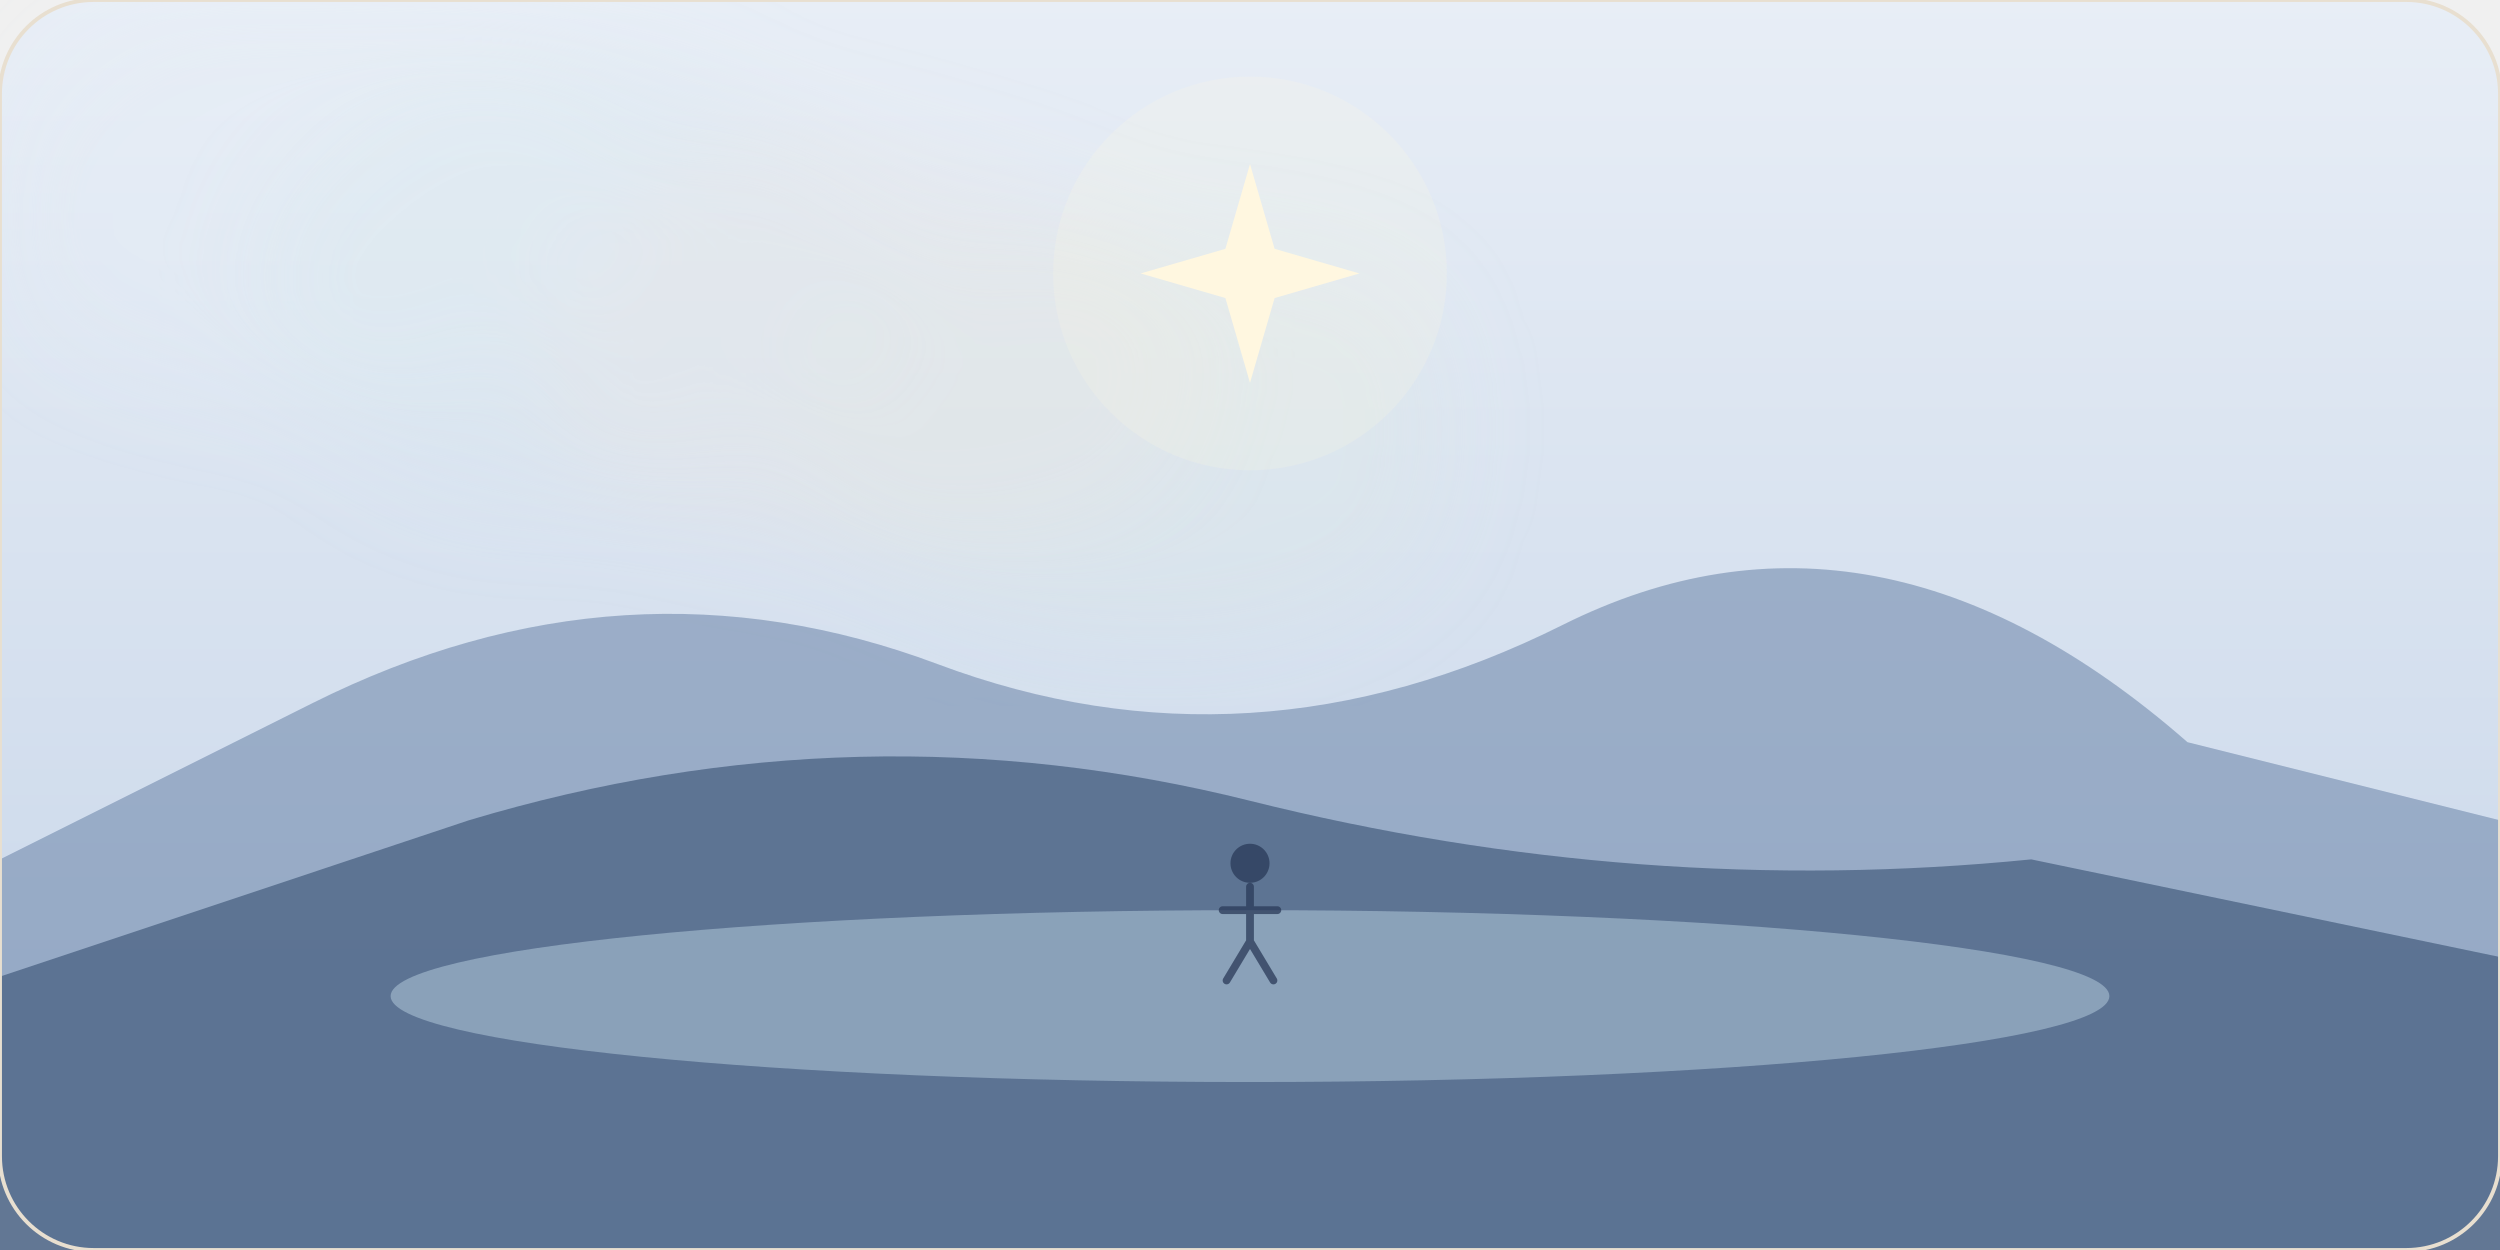
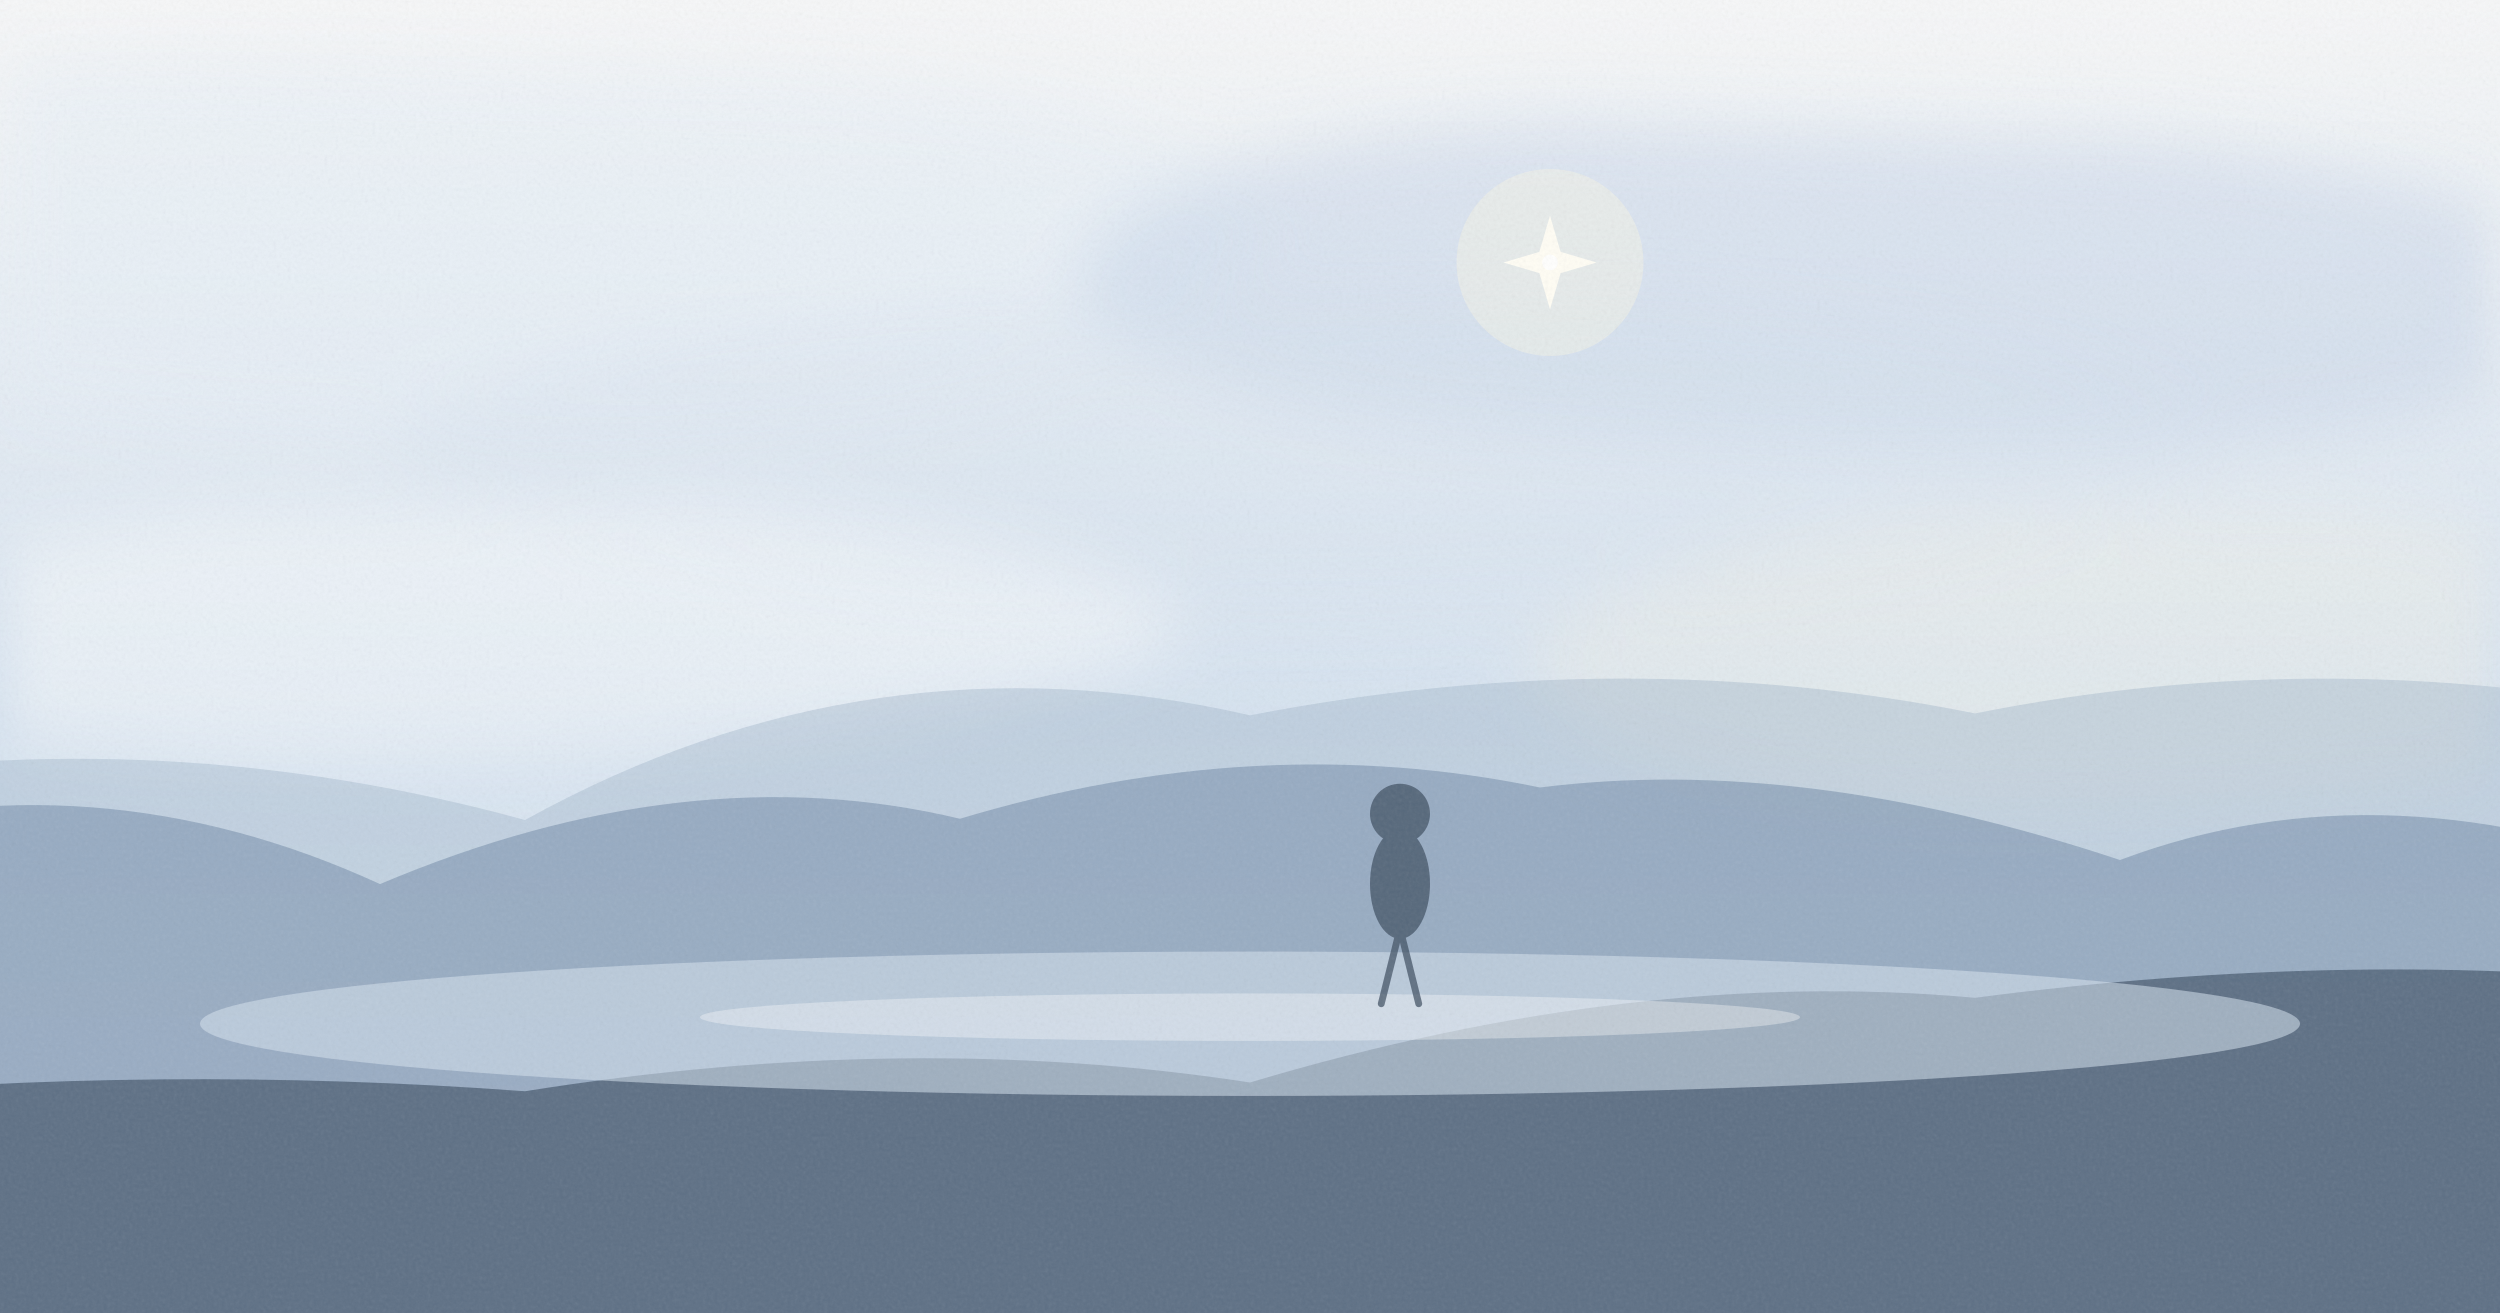
- <svg xmlns="http://www.w3.org/2000/svg" viewBox="0 0 640 320" width="640" height="320">
+ <svg xmlns="http://www.w3.org/2000/svg" viewBox="0 0 800 420" width="800" height="420">
  <defs>
-     <linearGradient id="hsky" x1="0" y1="0" x2="0" y2="1">
-       <stop offset="0%" stop-color="#e8eef6" />
-       <stop offset="100%" stop-color="#c5d4e8" />
+     <linearGradient id="g51sky" x1="0" y1="0" x2="0" y2="1">
+       <stop offset="0%" stop-color="#f6f7f8" />
+       <stop offset="55%" stop-color="#d5e2ef" />
+       <stop offset="100%" stop-color="#e6eef6" />
    </linearGradient>
-     <filter id="soft">
-       <feGaussianBlur stdDeviation="12" />
+     <filter id="g51soft" x="-30%" y="-30%" width="160%" height="160%">
+       <feGaussianBlur stdDeviation="10" />
+     </filter>
+     <filter id="g51grain" x="0" y="0" width="100%" height="100%">
+       <feTurbulence type="fractalNoise" baseFrequency="0.85" numOctaves="2" seed="51" />
+       <feColorMatrix type="saturate" values="0" />
+       <feComponentTransfer>
+         <feFuncA type="linear" slope="0.18" />
+       </feComponentTransfer>
    </filter>
  </defs>
-   <rect width="640" height="320" rx="24" fill="url(#hsky)" />
-   <g filter="url(#soft)">
-     <path d="M 170.4 50.0 Q 170.4 50.0 158.6 66.2 Q 146.8 82.4 126.6 93.3 Q 106.5 104.3 80.9 102.5 Q 55.3 100.7 31.5 92.9 Q 7.6 85.1 4.0 67.5 Q 0.3 50.0 7.8 34.3 Q 15.3 18.7 35.0 8.3 Q 54.6 -2.0 78.8 0.4 Q 103.0 2.8 125.9 9.8 Q 148.7 16.7 159.6 33.4 Z" fill="#e8eef6" opacity="0.25" />
-     <path d="M 235.5 70.0 Q 235.5 70.0 225.4 85.8 Q 215.2 101.6 195.8 112.8 Q 176.3 124.0 148.2 127.6 Q 120.2 131.2 98.8 118.2 Q 77.5 105.1 68.9 87.6 Q 60.4 70.0 70.5 53.2 Q 80.6 36.4 101.3 24.5 Q 122.0 12.6 149.4 13.9 Q 176.7 15.2 193.7 27.9 Q 210.6 40.6 223.1 55.3 Z" fill="#d9e6f0" opacity="0.25" />
-     <path d="M 308.6 90.0 Q 308.6 90.0 303.9 109.2 Q 299.2 128.4 272.5 135.7 Q 245.9 143.0 221.2 140.6 Q 196.5 138.1 171.5 131.9 Q 146.5 125.6 139.9 107.8 Q 133.3 90.0 142.7 73.5 Q 152.0 57.1 171.1 42.9 Q 190.1 28.6 216.8 35.3 Q 243.5 41.9 266.0 49.3 Q 288.6 56.8 298.6 73.4 Z" fill="#f0e8e0" opacity="0.25" />
-     <path d="M 370.3 110.0 Q 370.3 110.0 367.8 128.2 Q 365.3 146.5 341.1 155.9 Q 317.0 165.4 290.7 164.0 Q 264.4 162.6 242.2 153.2 Q 220.1 143.9 209.0 126.9 Q 198.0 110.0 205.7 91.5 Q 213.4 72.9 239.7 66.8 Q 265.9 60.6 289.7 61.2 Q 313.5 61.8 339.5 67.6 Q 365.5 73.4 367.9 91.7 Z" fill="#e0ebe4" opacity="0.25" />
+   <rect width="800" height="420" fill="url(#g51sky)" />
+   <g filter="url(#g51soft)">
+     <path d="M 250.9 24.6 Q 143.6 16.6 250.9 24.6 Q 358.2 32.7 389.4 54.1 Q 420.7 75.6 374.8 103.4 Q 328.8 131.1 236.2 137.5 Q 143.6 144.0 43.0 134.3 Q -57.7 124.6 -86.2 100.1 Q -114.7 75.6 -78.4 47.7 Q -42.1 19.8 50.7 18.2 Z" fill="#e6eef6" opacity="0.47" />
+     <path d="M 688.3 44.9 Q 593.8 34.1 688.3 44.9 Q 782.7 55.6 813.3 74.0 Q 843.8 92.4 812.4 116.4 Q 781.0 140.4 687.4 142.5 Q 593.8 144.7 501.0 138.9 Q 408.2 133.1 366.4 112.7 Q 324.7 92.4 362.0 68.0 Q 399.3 43.5 496.5 38.8 Z" fill="#c5d4e6" opacity="0.46" />
+     <path d="M 520.8 95.8 Q 420.9 90.7 520.8 95.8 Q 620.7 100.9 678.7 121.9 Q 736.7 142.8 689.3 160.1 Q 641.8 177.3 531.3 189.5 Q 420.9 201.6 323.5 192.6 Q 226.2 183.6 160.7 163.2 Q 95.1 142.8 150.6 125.3 Q 206.1 107.8 313.5 99.3 Z" fill="#d5e2ef" opacity="0.31" />
+     <path d="M 225.4 160.6 Q 136.8 152.3 225.4 160.6 Q 314.0 168.8 357.5 185.2 Q 400.9 201.6 352.2 216.7 Q 303.4 231.7 220.1 240.0 Q 136.8 248.3 45.5 241.6 Q -45.8 234.8 -80.2 218.2 Q -114.5 201.6 -65.8 189.0 Q -17.0 176.3 59.9 164.3 Z" fill="#fff" opacity="0.41" />
+     <path d="M 751.4 162.3 Q 685.1 153.1 751.4 162.3 Q 817.6 171.4 858.6 190.7 Q 899.6 210.0 878.6 225.0 Q 857.5 239.9 771.3 250.5 Q 685.1 261.0 609.1 256.4 Q 533.0 251.8 503.1 230.9 Q 473.3 210.0 511.1 192.3 Q 548.9 174.6 617.0 163.9 Z" fill="#f7f4e4" opacity="0.31" />
  </g>
-   <path d="M0,220 L80,180 Q160,140 240,170 T400,160 T560,190 L640,210 L640,320 L0,320 Z" fill="#6a84a8" opacity="0.55" />
-   <path d="M0,250 L120,210 Q220,180 320,205 T520,220 L640,245 L640,320 L0,320 Z" fill="#3d5678" opacity="0.65" />
-   <ellipse cx="320" cy="255" rx="220" ry="22" fill="#b8cfe0" opacity="0.5" />
-   <circle cx="320" cy="70" r="50.4" fill="#fff7e0" opacity="0.18" />
-   <polygon points="320.0,42.0 326.3,63.7 348.0,70.0 326.3,76.3 320.0,98.0 313.7,76.3 292.0,70.0 313.7,63.7" fill="#fff7e0" />
-   <circle cx="320" cy="221" r="5" fill="#2a3a58" opacity="0.75" />
-   <path d="M 320 227 L 320 241 M 313 233 L 327 233 M 320 241 L 314 251 M 320 241 L 326 251" stroke="#2a3a58" stroke-width="2" stroke-linecap="round" opacity="0.75" fill="none" />
-   <rect width="640" height="320" rx="24" fill="none" stroke="#e8dfd0" />
+   <circle cx="496.0" cy="84.0" r="29.9" fill="#f7f4e4" opacity="0.45" />
+   <polygon points="496.0,69.0 499.4,80.6 510.9,84.0 499.4,87.4 496.0,99.0 492.6,87.4 481.1,84.0 492.6,80.6" fill="#fffdf4" />
+   <circle cx="496.0" cy="84.0" r="2.5" fill="#fff" opacity="0.9" />
+   <g>
+     <path d="M -64.0 424.0 L -64.0 250.3 Q 52.0 230.7 168.0 262.4 Q 278.8 201.1 400.0 228.9 Q 520.0 205.7 632.0 228.3 Q 747.5 205.2 864.0 230.0 L 864.0 424.0 Z" fill="#9aafc4" opacity="0.38" />
+     <path d="M -64.0 424.0 L -64.0 268.7 Q 30.1 240.9 121.6 282.9 Q 220.2 241.2 307.2 262.0 Q 402.6 233.3 492.8 252.0 Q 576.7 241.4 678.4 275.2 Q 764.4 242.9 864.0 283.2 L 864.0 424.0 Z" fill="#6d86a3" opacity="0.5" />
+     <path d="M -64.0 424.0 L -64.0 351.2 Q 51.6 340.6 168.0 349.2 Q 290.8 329.6 400.0 346.4 Q 523.8 309.4 632.0 319.3 Q 753.7 303.3 864.0 315.5 L 864.0 424.0 Z" fill="#46596e" opacity="0.72" />
+   </g>
+   <ellipse cx="400.0" cy="327.6" rx="336.0" ry="23.1" fill="#d5e1ee" opacity="0.55" />
+   <ellipse cx="400.0" cy="325.5" rx="176.0" ry="7.6" fill="#fff" opacity="0.35" />
+   <g fill="#3d4d60" opacity="0.72">
+     <circle cx="448.0" cy="260.4" r="9.6" />
+     <ellipse cx="448.0" cy="282.8" rx="9.6" ry="17.6" />
+     <path d="M 448.0 297.2 l -6 24.0 M 448.0 297.2 l 6 24.0" fill="none" stroke="#3d4d60" stroke-width="2.2" stroke-linecap="round" />
+   </g>
+   <rect width="800" height="420" filter="url(#g51grain)" opacity="0.55" />
</svg>
